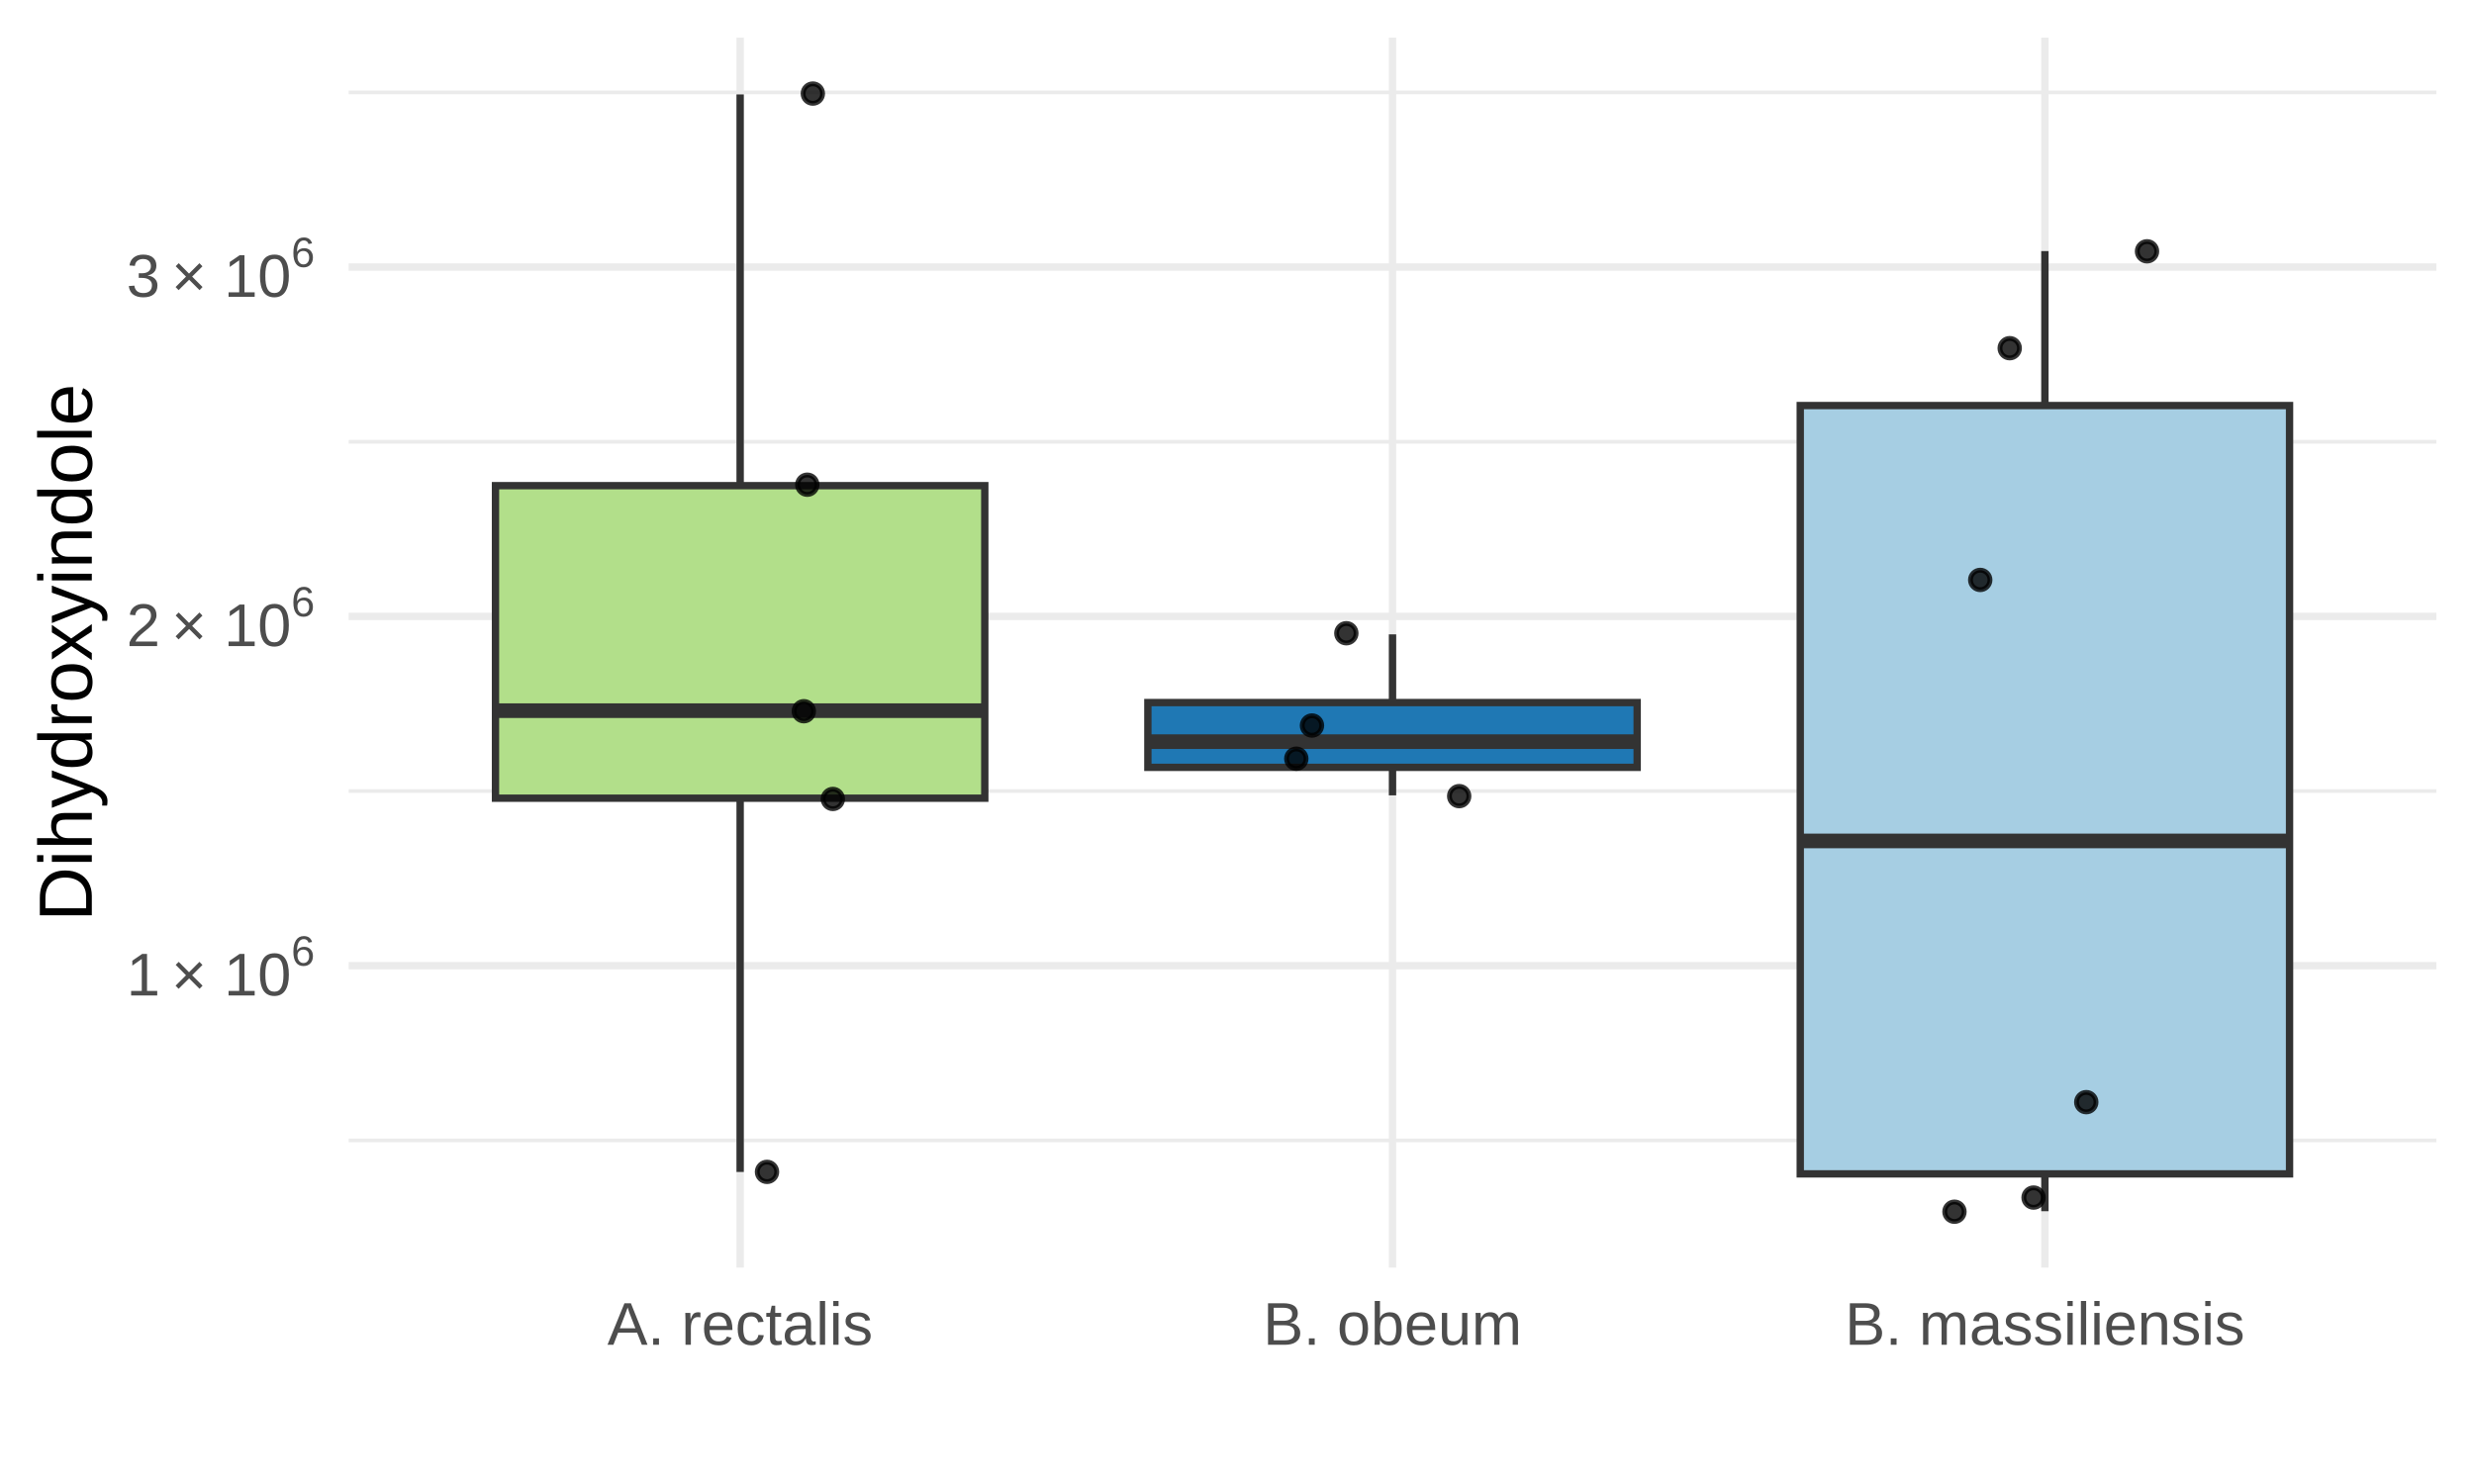
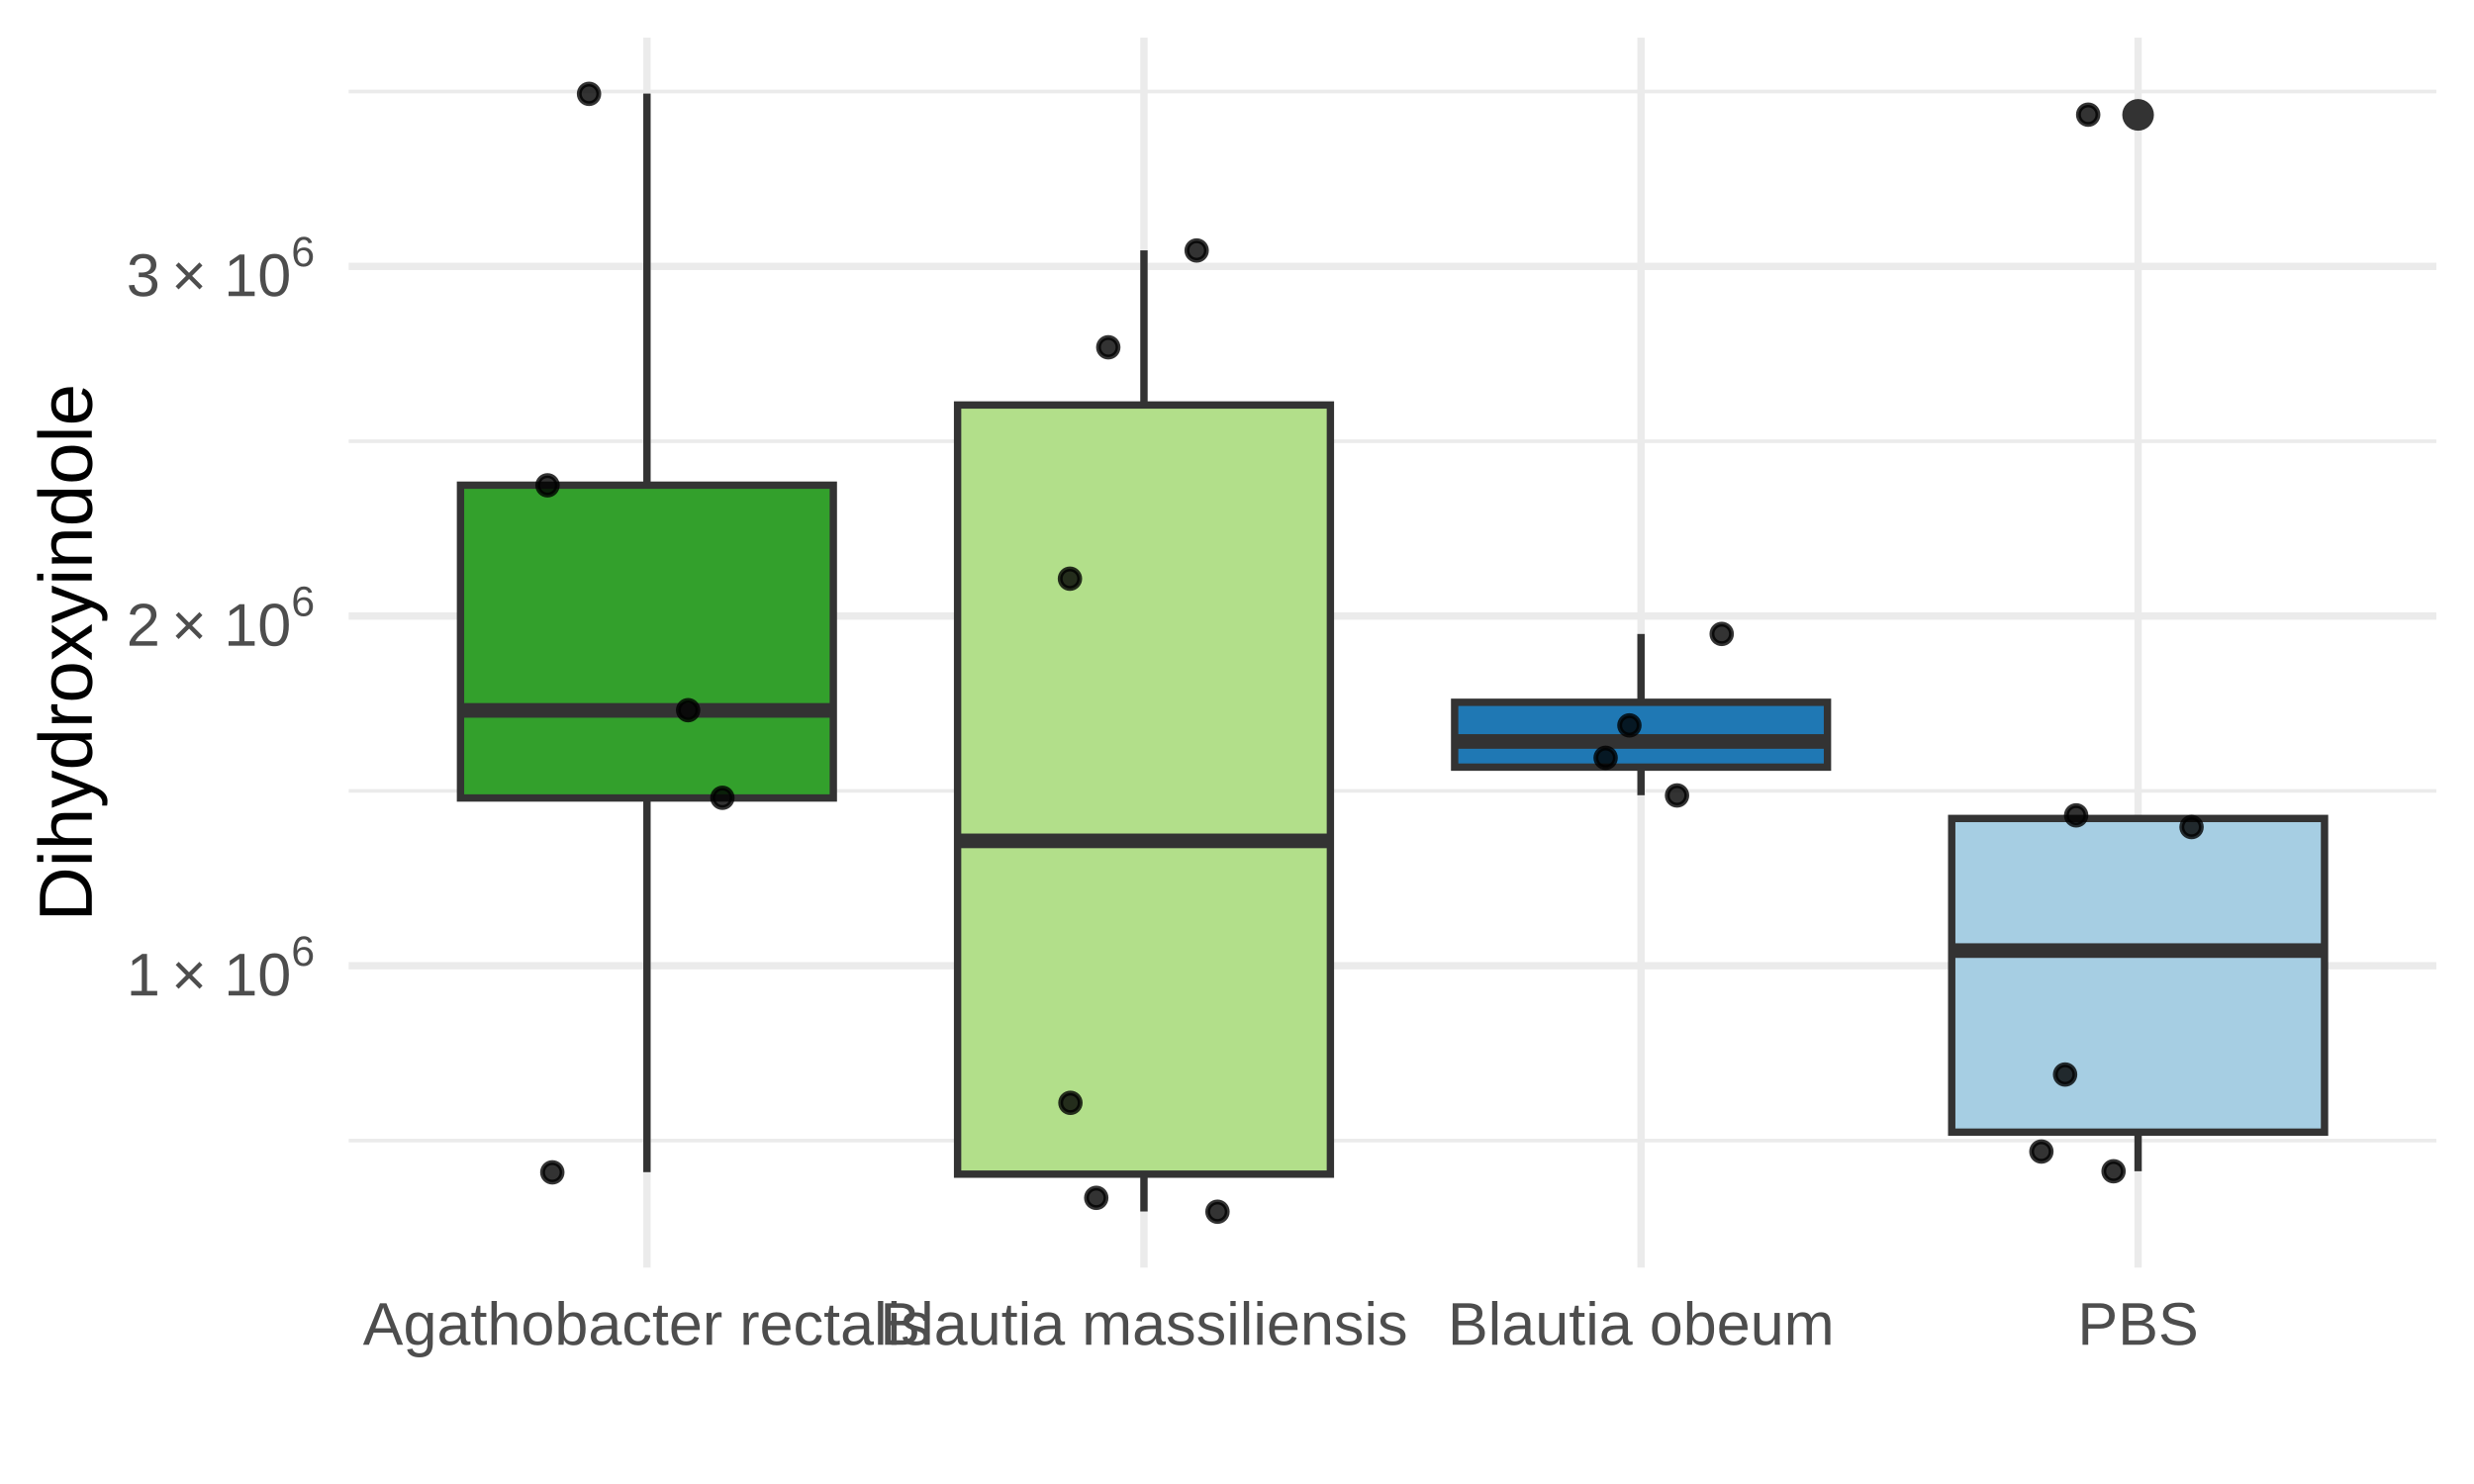
<svg xmlns="http://www.w3.org/2000/svg" class="svglite" width="360.00pt" height="216.00pt" viewBox="0 0 360.00 216.00">
  <defs>
    <style type="text/css">
    .svglite line, .svglite polyline, .svglite polygon, .svglite path, .svglite rect, .svglite circle {
      fill: none;
      stroke: #000000;
      stroke-linecap: round;
      stroke-linejoin: round;
      stroke-miterlimit: 10.00;
    }
    .svglite text {
      white-space: pre;
    }
  </style>
  </defs>
  <rect width="100%" height="100%" style="stroke: none; fill: none;" />
  <defs>
    <clipPath id="cpMC4wMHwzNjAuMDB8MC4wMHwyMTYuMDA=">
      <rect x="0.00" y="0.00" width="360.00" height="216.00" />
    </clipPath>
  </defs>
  <g clip-path="url(#cpMC4wMHwzNjAuMDB8MC4wMHwyMTYuMDA=)">
</g>
  <defs>
    <clipPath id="cpNTAuNzR8MzU0LjUyfDUuNDh8MTg0LjUw">
      <rect x="50.74" y="5.48" width="303.78" height="179.02" />
    </clipPath>
  </defs>
  <g clip-path="url(#cpNTAuNzR8MzU0LjUyfDUuNDh8MTg0LjUw)">
-     <polyline points="50.74,165.99 354.52,165.99 " style="stroke-width: 0.53; stroke: #EBEBEB; stroke-linecap: butt;" />
-     <polyline points="50.74,115.14 354.52,115.14 " style="stroke-width: 0.53; stroke: #EBEBEB; stroke-linecap: butt;" />
-     <polyline points="50.74,64.30 354.52,64.30 " style="stroke-width: 0.53; stroke: #EBEBEB; stroke-linecap: butt;" />
-     <polyline points="50.74,13.45 354.52,13.45 " style="stroke-width: 0.53; stroke: #EBEBEB; stroke-linecap: butt;" />
-     <polyline points="50.74,140.56 354.52,140.56 " style="stroke-width: 1.07; stroke: #EBEBEB; stroke-linecap: butt;" />
-     <polyline points="50.74,89.72 354.52,89.72 " style="stroke-width: 1.07; stroke: #EBEBEB; stroke-linecap: butt;" />
-     <polyline points="50.74,38.87 354.52,38.87 " style="stroke-width: 1.07; stroke: #EBEBEB; stroke-linecap: butt;" />
-     <polyline points="107.70,184.50 107.70,5.48 " style="stroke-width: 1.07; stroke: #EBEBEB; stroke-linecap: butt;" />
-     <polyline points="202.63,184.50 202.63,5.48 " style="stroke-width: 1.07; stroke: #EBEBEB; stroke-linecap: butt;" />
-     <polyline points="297.56,184.50 297.56,5.48 " style="stroke-width: 1.07; stroke: #EBEBEB; stroke-linecap: butt;" />
-     <line x1="107.70" y1="70.69" x2="107.70" y2="13.75" style="stroke-width: 1.07; stroke: #333333; stroke-linecap: butt;" />
-     <line x1="107.70" y1="116.18" x2="107.70" y2="170.58" style="stroke-width: 1.07; stroke: #333333; stroke-linecap: butt;" />
-     <polygon points="72.10,70.69 72.10,116.18 143.30,116.18 143.30,70.69 72.10,70.69 " style="stroke-width: 1.07; stroke: #333333; stroke-linecap: butt; stroke-linejoin: miter; fill: #B2DF8A;" />
-     <line x1="72.10" y1="103.44" x2="143.30" y2="103.44" style="stroke-width: 2.13; stroke: #333333; stroke-linecap: butt; stroke-linejoin: miter;" />
-     <line x1="202.63" y1="102.26" x2="202.63" y2="92.33" style="stroke-width: 1.07; stroke: #333333; stroke-linecap: butt;" />
-     <line x1="202.63" y1="111.69" x2="202.63" y2="115.77" style="stroke-width: 1.07; stroke: #333333; stroke-linecap: butt;" />
-     <polygon points="167.03,102.26 167.03,111.69 238.23,111.69 238.23,102.26 167.03,102.26 " style="stroke-width: 1.07; stroke: #333333; stroke-linecap: butt; stroke-linejoin: miter; fill: #1F78B4;" />
-     <line x1="167.03" y1="107.95" x2="238.23" y2="107.95" style="stroke-width: 2.13; stroke: #333333; stroke-linecap: butt; stroke-linejoin: miter;" />
-     <line x1="297.56" y1="59.03" x2="297.56" y2="36.55" style="stroke-width: 1.07; stroke: #333333; stroke-linecap: butt;" />
-     <line x1="297.56" y1="170.86" x2="297.56" y2="176.29" style="stroke-width: 1.07; stroke: #333333; stroke-linecap: butt;" />
-     <polygon points="261.96,59.03 261.96,170.86 333.16,170.86 333.16,59.03 261.96,59.03 " style="stroke-width: 1.07; stroke: #333333; stroke-linecap: butt; stroke-linejoin: miter; fill: #A6CEE3;" />
-     <line x1="261.96" y1="122.40" x2="333.16" y2="122.40" style="stroke-width: 2.13; stroke: #333333; stroke-linecap: butt; stroke-linejoin: miter;" />
-     <circle cx="188.63" cy="110.43" r="1.42" style="stroke-width: 0.71; stroke: #000000; stroke-opacity: 0.80; fill: #000000; fill-opacity: 0.80;" />
-     <circle cx="303.58" cy="160.42" r="1.42" style="stroke-width: 0.71; stroke: #000000; stroke-opacity: 0.80; fill: #000000; fill-opacity: 0.80;" />
-     <circle cx="117.47" cy="70.55" r="1.42" style="stroke-width: 0.71; stroke: #000000; stroke-opacity: 0.80; fill: #000000; fill-opacity: 0.80;" />
-     <circle cx="118.28" cy="13.62" r="1.42" style="stroke-width: 0.71; stroke: #000000; stroke-opacity: 0.80; fill: #000000; fill-opacity: 0.80;" />
-     <circle cx="284.40" cy="176.37" r="1.42" style="stroke-width: 0.71; stroke: #000000; stroke-opacity: 0.80; fill: #000000; fill-opacity: 0.80;" />
-     <circle cx="195.91" cy="92.17" r="1.42" style="stroke-width: 0.71; stroke: #000000; stroke-opacity: 0.80; fill: #000000; fill-opacity: 0.80;" />
-     <circle cx="212.33" cy="115.88" r="1.42" style="stroke-width: 0.71; stroke: #000000; stroke-opacity: 0.80; fill: #000000; fill-opacity: 0.80;" />
-     <circle cx="295.91" cy="174.31" r="1.42" style="stroke-width: 0.71; stroke: #000000; stroke-opacity: 0.80; fill: #000000; fill-opacity: 0.80;" />
-     <circle cx="121.19" cy="116.29" r="1.42" style="stroke-width: 0.71; stroke: #000000; stroke-opacity: 0.80; fill: #000000; fill-opacity: 0.80;" />
-     <circle cx="111.61" cy="170.57" r="1.42" style="stroke-width: 0.71; stroke: #000000; stroke-opacity: 0.80; fill: #000000; fill-opacity: 0.80;" />
-     <circle cx="288.15" cy="84.41" r="1.42" style="stroke-width: 0.71; stroke: #000000; stroke-opacity: 0.80; fill: #000000; fill-opacity: 0.80;" />
-     <circle cx="190.91" cy="105.60" r="1.42" style="stroke-width: 0.71; stroke: #000000; stroke-opacity: 0.80; fill: #000000; fill-opacity: 0.80;" />
-     <circle cx="312.42" cy="36.58" r="1.42" style="stroke-width: 0.71; stroke: #000000; stroke-opacity: 0.80; fill: #000000; fill-opacity: 0.80;" />
-     <circle cx="116.97" cy="103.52" r="1.42" style="stroke-width: 0.71; stroke: #000000; stroke-opacity: 0.80; fill: #000000; fill-opacity: 0.80;" />
-     <circle cx="292.44" cy="50.68" r="1.42" style="stroke-width: 0.71; stroke: #000000; stroke-opacity: 0.80; fill: #000000; fill-opacity: 0.80;" />
+     <polyline points="50.74,166.02 354.52,166.02 " style="stroke-width: 0.53; stroke: #EBEBEB; stroke-linecap: butt;" />
+     <polyline points="50.74,115.12 354.52,115.12 " style="stroke-width: 0.53; stroke: #EBEBEB; stroke-linecap: butt;" />
+     <polyline points="50.74,64.22 354.52,64.22 " style="stroke-width: 0.53; stroke: #EBEBEB; stroke-linecap: butt;" />
+     <polyline points="50.74,13.32 354.52,13.32 " style="stroke-width: 0.53; stroke: #EBEBEB; stroke-linecap: butt;" />
+     <polyline points="50.74,140.57 354.52,140.57 " style="stroke-width: 1.07; stroke: #EBEBEB; stroke-linecap: butt;" />
+     <polyline points="50.74,89.67 354.52,89.67 " style="stroke-width: 1.07; stroke: #EBEBEB; stroke-linecap: butt;" />
+     <polyline points="50.74,38.77 354.52,38.77 " style="stroke-width: 1.07; stroke: #EBEBEB; stroke-linecap: butt;" />
+     <polyline points="94.14,184.50 94.14,5.48 " style="stroke-width: 1.07; stroke: #EBEBEB; stroke-linecap: butt;" />
+     <polyline points="166.46,184.50 166.46,5.48 " style="stroke-width: 1.07; stroke: #EBEBEB; stroke-linecap: butt;" />
+     <polyline points="238.79,184.50 238.79,5.48 " style="stroke-width: 1.07; stroke: #EBEBEB; stroke-linecap: butt;" />
+     <polyline points="311.12,184.50 311.12,5.48 " style="stroke-width: 1.07; stroke: #EBEBEB; stroke-linecap: butt;" />
+     <line x1="94.14" y1="70.62" x2="94.14" y2="13.62" style="stroke-width: 1.07; stroke: #333333; stroke-linecap: butt;" />
+     <line x1="94.14" y1="116.15" x2="94.14" y2="170.61" style="stroke-width: 1.07; stroke: #333333; stroke-linecap: butt;" />
+     <polygon points="67.01,70.62 67.01,116.15 121.26,116.15 121.26,70.62 67.01,70.62 " style="stroke-width: 1.07; stroke: #333333; stroke-linecap: butt; stroke-linejoin: miter; fill: #33A02C;" />
+     <line x1="67.01" y1="103.40" x2="121.26" y2="103.40" style="stroke-width: 2.13; stroke: #333333; stroke-linecap: butt; stroke-linejoin: miter;" />
+     <line x1="166.46" y1="58.95" x2="166.46" y2="36.44" style="stroke-width: 1.07; stroke: #333333; stroke-linecap: butt;" />
+     <line x1="166.46" y1="170.90" x2="166.46" y2="176.33" style="stroke-width: 1.07; stroke: #333333; stroke-linecap: butt;" />
+     <polygon points="139.34,58.95 139.34,170.90 193.59,170.90 193.59,58.95 139.34,58.95 " style="stroke-width: 1.07; stroke: #333333; stroke-linecap: butt; stroke-linejoin: miter; fill: #B2DF8A;" />
+     <line x1="139.34" y1="122.39" x2="193.59" y2="122.39" style="stroke-width: 2.13; stroke: #333333; stroke-linecap: butt; stroke-linejoin: miter;" />
+     <line x1="238.79" y1="102.22" x2="238.79" y2="92.28" style="stroke-width: 1.07; stroke: #333333; stroke-linecap: butt;" />
+     <line x1="238.79" y1="111.66" x2="238.79" y2="115.75" style="stroke-width: 1.07; stroke: #333333; stroke-linecap: butt;" />
+     <polygon points="211.67,102.22 211.67,111.66 265.92,111.66 265.92,102.22 211.67,102.22 " style="stroke-width: 1.07; stroke: #333333; stroke-linecap: butt; stroke-linejoin: miter; fill: #1F78B4;" />
+     <line x1="211.67" y1="107.92" x2="265.92" y2="107.92" style="stroke-width: 2.13; stroke: #333333; stroke-linecap: butt; stroke-linejoin: miter;" />
+     <circle cx="311.12" cy="16.72" r="1.95" style="stroke-width: 0.71; stroke: #333333; fill: #333333;" />
+     <line x1="311.12" y1="119.13" x2="311.12" y2="118.73" style="stroke-width: 1.07; stroke: #333333; stroke-linecap: butt;" />
+     <line x1="311.12" y1="164.79" x2="311.12" y2="170.48" style="stroke-width: 1.07; stroke: #333333; stroke-linecap: butt;" />
+     <polygon points="284.00,119.13 284.00,164.79 338.25,164.79 338.25,119.13 284.00,119.13 " style="stroke-width: 1.07; stroke: #333333; stroke-linecap: butt; stroke-linejoin: miter; fill: #A6CEE3;" />
+     <line x1="284.00" y1="138.36" x2="338.25" y2="138.36" style="stroke-width: 2.13; stroke: #333333; stroke-linecap: butt; stroke-linejoin: miter;" />
+     <circle cx="233.64" cy="110.30" r="1.42" style="stroke-width: 0.71; stroke: #000000; stroke-opacity: 0.80; fill: #000000; fill-opacity: 0.80;" />
+     <circle cx="155.76" cy="160.52" r="1.42" style="stroke-width: 0.71; stroke: #000000; stroke-opacity: 0.80; fill: #000000; fill-opacity: 0.80;" />
+     <circle cx="79.67" cy="70.64" r="1.42" style="stroke-width: 0.71; stroke: #000000; stroke-opacity: 0.80; fill: #000000; fill-opacity: 0.80;" />
+     <circle cx="85.71" cy="13.66" r="1.42" style="stroke-width: 0.71; stroke: #000000; stroke-opacity: 0.80; fill: #000000; fill-opacity: 0.80;" />
+     <circle cx="318.90" cy="120.38" r="1.42" style="stroke-width: 0.71; stroke: #000000; stroke-opacity: 0.80; fill: #000000; fill-opacity: 0.80;" />
+     <circle cx="297.05" cy="167.61" r="1.42" style="stroke-width: 0.71; stroke: #000000; stroke-opacity: 0.80; fill: #000000; fill-opacity: 0.80;" />
+     <circle cx="177.16" cy="176.37" r="1.42" style="stroke-width: 0.71; stroke: #000000; stroke-opacity: 0.80; fill: #000000; fill-opacity: 0.80;" />
+     <circle cx="250.53" cy="92.27" r="1.42" style="stroke-width: 0.71; stroke: #000000; stroke-opacity: 0.80; fill: #000000; fill-opacity: 0.80;" />
+     <circle cx="244.03" cy="115.78" r="1.42" style="stroke-width: 0.71; stroke: #000000; stroke-opacity: 0.80; fill: #000000; fill-opacity: 0.80;" />
+     <circle cx="159.52" cy="174.35" r="1.42" style="stroke-width: 0.71; stroke: #000000; stroke-opacity: 0.80; fill: #000000; fill-opacity: 0.80;" />
+     <circle cx="105.12" cy="116.12" r="1.42" style="stroke-width: 0.71; stroke: #000000; stroke-opacity: 0.80; fill: #000000; fill-opacity: 0.80;" />
+     <circle cx="80.37" cy="170.64" r="1.42" style="stroke-width: 0.71; stroke: #000000; stroke-opacity: 0.80; fill: #000000; fill-opacity: 0.80;" />
+     <circle cx="303.86" cy="16.69" r="1.42" style="stroke-width: 0.71; stroke: #000000; stroke-opacity: 0.80; fill: #000000; fill-opacity: 0.80;" />
+     <circle cx="302.11" cy="118.68" r="1.42" style="stroke-width: 0.71; stroke: #000000; stroke-opacity: 0.80; fill: #000000; fill-opacity: 0.80;" />
+     <circle cx="155.69" cy="84.23" r="1.42" style="stroke-width: 0.71; stroke: #000000; stroke-opacity: 0.80; fill: #000000; fill-opacity: 0.80;" />
+     <circle cx="237.10" cy="105.58" r="1.42" style="stroke-width: 0.71; stroke: #000000; stroke-opacity: 0.80; fill: #000000; fill-opacity: 0.80;" />
+     <circle cx="174.13" cy="36.46" r="1.42" style="stroke-width: 0.71; stroke: #000000; stroke-opacity: 0.80; fill: #000000; fill-opacity: 0.80;" />
+     <circle cx="100.13" cy="103.37" r="1.42" style="stroke-width: 0.71; stroke: #000000; stroke-opacity: 0.80; fill: #000000; fill-opacity: 0.80;" />
+     <circle cx="300.50" cy="156.40" r="1.42" style="stroke-width: 0.71; stroke: #000000; stroke-opacity: 0.80; fill: #000000; fill-opacity: 0.80;" />
+     <circle cx="307.55" cy="170.48" r="1.42" style="stroke-width: 0.71; stroke: #000000; stroke-opacity: 0.80; fill: #000000; fill-opacity: 0.80;" />
+     <circle cx="161.27" cy="50.55" r="1.42" style="stroke-width: 0.71; stroke: #000000; stroke-opacity: 0.80; fill: #000000; fill-opacity: 0.80;" />
  </g>
  <g clip-path="url(#cpMC4wMHwzNjAuMDB8MC4wMHwyMTYuMDA=)">
    <text x="18.41" y="144.89" style="font-size: 8.80px;fill: #4D4D4D; font-family: &quot;Arial&quot;;" textLength="4.90px" lengthAdjust="spacingAndGlyphs">1</text>
    <text x="24.94" y="144.89" style="font-size: 8.80px;fill: #4D4D4D; font-family: &quot;Arial&quot;;" textLength="6.02px" lengthAdjust="spacingAndGlyphs">×</text>
    <text x="32.59" y="144.89" style="font-size: 8.80px;fill: #4D4D4D; font-family: &quot;Arial&quot;;" textLength="9.79px" lengthAdjust="spacingAndGlyphs">10</text>
-     <text x="42.38" y="140.55" style="font-size: 6.16px;fill: #4D4D4D; font-family: &quot;Arial&quot;;" textLength="3.43px" lengthAdjust="spacingAndGlyphs">6</text>
-     <text x="18.41" y="94.04" style="font-size: 8.80px;fill: #4D4D4D; font-family: &quot;Arial&quot;;" textLength="4.90px" lengthAdjust="spacingAndGlyphs">2</text>
-     <text x="24.94" y="94.04" style="font-size: 8.80px;fill: #4D4D4D; font-family: &quot;Arial&quot;;" textLength="6.02px" lengthAdjust="spacingAndGlyphs">×</text>
-     <text x="32.59" y="94.04" style="font-size: 8.80px;fill: #4D4D4D; font-family: &quot;Arial&quot;;" textLength="9.79px" lengthAdjust="spacingAndGlyphs">10</text>
-     <text x="42.38" y="89.71" style="font-size: 6.16px;fill: #4D4D4D; font-family: &quot;Arial&quot;;" textLength="3.43px" lengthAdjust="spacingAndGlyphs">6</text>
-     <text x="18.41" y="43.20" style="font-size: 8.80px;fill: #4D4D4D; font-family: &quot;Arial&quot;;" textLength="4.90px" lengthAdjust="spacingAndGlyphs">3</text>
-     <text x="24.94" y="43.20" style="font-size: 8.80px;fill: #4D4D4D; font-family: &quot;Arial&quot;;" textLength="6.02px" lengthAdjust="spacingAndGlyphs">×</text>
-     <text x="32.59" y="43.20" style="font-size: 8.80px;fill: #4D4D4D; font-family: &quot;Arial&quot;;" textLength="9.79px" lengthAdjust="spacingAndGlyphs">10</text>
-     <text x="42.38" y="38.86" style="font-size: 6.16px;fill: #4D4D4D; font-family: &quot;Arial&quot;;" textLength="3.43px" lengthAdjust="spacingAndGlyphs">6</text>
-     <text x="107.70" y="195.74" text-anchor="middle" style="font-size: 8.80px;fill: #4D4D4D; font-family: &quot;Arial&quot;;" textLength="38.64px" lengthAdjust="spacingAndGlyphs">A. rectalis</text>
-     <text x="202.63" y="195.74" text-anchor="middle" style="font-size: 8.80px;fill: #4D4D4D; font-family: &quot;Arial&quot;;" textLength="37.68px" lengthAdjust="spacingAndGlyphs">B. obeum</text>
-     <text x="297.56" y="195.74" text-anchor="middle" style="font-size: 8.80px;fill: #4D4D4D; font-family: &quot;Arial&quot;;" textLength="58.18px" lengthAdjust="spacingAndGlyphs">B. massiliensis</text>
+     <text x="42.38" y="140.56" style="font-size: 6.16px;fill: #4D4D4D; font-family: &quot;Arial&quot;;" textLength="3.43px" lengthAdjust="spacingAndGlyphs">6</text>
+     <text x="18.41" y="93.99" style="font-size: 8.80px;fill: #4D4D4D; font-family: &quot;Arial&quot;;" textLength="4.90px" lengthAdjust="spacingAndGlyphs">2</text>
+     <text x="24.94" y="93.99" style="font-size: 8.80px;fill: #4D4D4D; font-family: &quot;Arial&quot;;" textLength="6.02px" lengthAdjust="spacingAndGlyphs">×</text>
+     <text x="32.59" y="93.99" style="font-size: 8.80px;fill: #4D4D4D; font-family: &quot;Arial&quot;;" textLength="9.79px" lengthAdjust="spacingAndGlyphs">10</text>
+     <text x="42.38" y="89.66" style="font-size: 6.16px;fill: #4D4D4D; font-family: &quot;Arial&quot;;" textLength="3.43px" lengthAdjust="spacingAndGlyphs">6</text>
+     <text x="18.41" y="43.09" style="font-size: 8.80px;fill: #4D4D4D; font-family: &quot;Arial&quot;;" textLength="4.90px" lengthAdjust="spacingAndGlyphs">3</text>
+     <text x="24.94" y="43.09" style="font-size: 8.80px;fill: #4D4D4D; font-family: &quot;Arial&quot;;" textLength="6.02px" lengthAdjust="spacingAndGlyphs">×</text>
+     <text x="32.59" y="43.09" style="font-size: 8.80px;fill: #4D4D4D; font-family: &quot;Arial&quot;;" textLength="9.79px" lengthAdjust="spacingAndGlyphs">10</text>
+     <text x="42.38" y="38.76" style="font-size: 6.16px;fill: #4D4D4D; font-family: &quot;Arial&quot;;" textLength="3.43px" lengthAdjust="spacingAndGlyphs">6</text>
+     <text x="94.14" y="195.74" text-anchor="middle" style="font-size: 8.80px;fill: #4D4D4D; font-family: &quot;Arial&quot;;" textLength="82.68px" lengthAdjust="spacingAndGlyphs">Agathobacter rectalis</text>
+     <text x="166.46" y="195.74" text-anchor="middle" style="font-size: 8.80px;fill: #4D4D4D; font-family: &quot;Arial&quot;;" textLength="76.77px" lengthAdjust="spacingAndGlyphs">Blautia massiliensis</text>
+     <text x="238.79" y="195.74" text-anchor="middle" style="font-size: 8.80px;fill: #4D4D4D; font-family: &quot;Arial&quot;;" textLength="56.27px" lengthAdjust="spacingAndGlyphs">Blautia obeum</text>
+     <text x="311.12" y="195.74" text-anchor="middle" style="font-size: 8.80px;fill: #4D4D4D; font-family: &quot;Arial&quot;;" textLength="17.60px" lengthAdjust="spacingAndGlyphs">PBS</text>
    <text transform="translate(13.36,94.99) rotate(-90)" text-anchor="middle" style="font-size: 11.00px; font-family: &quot;Arial&quot;;" textLength="78.27px" lengthAdjust="spacingAndGlyphs">Dihydroxyindole</text>
  </g>
</svg>
